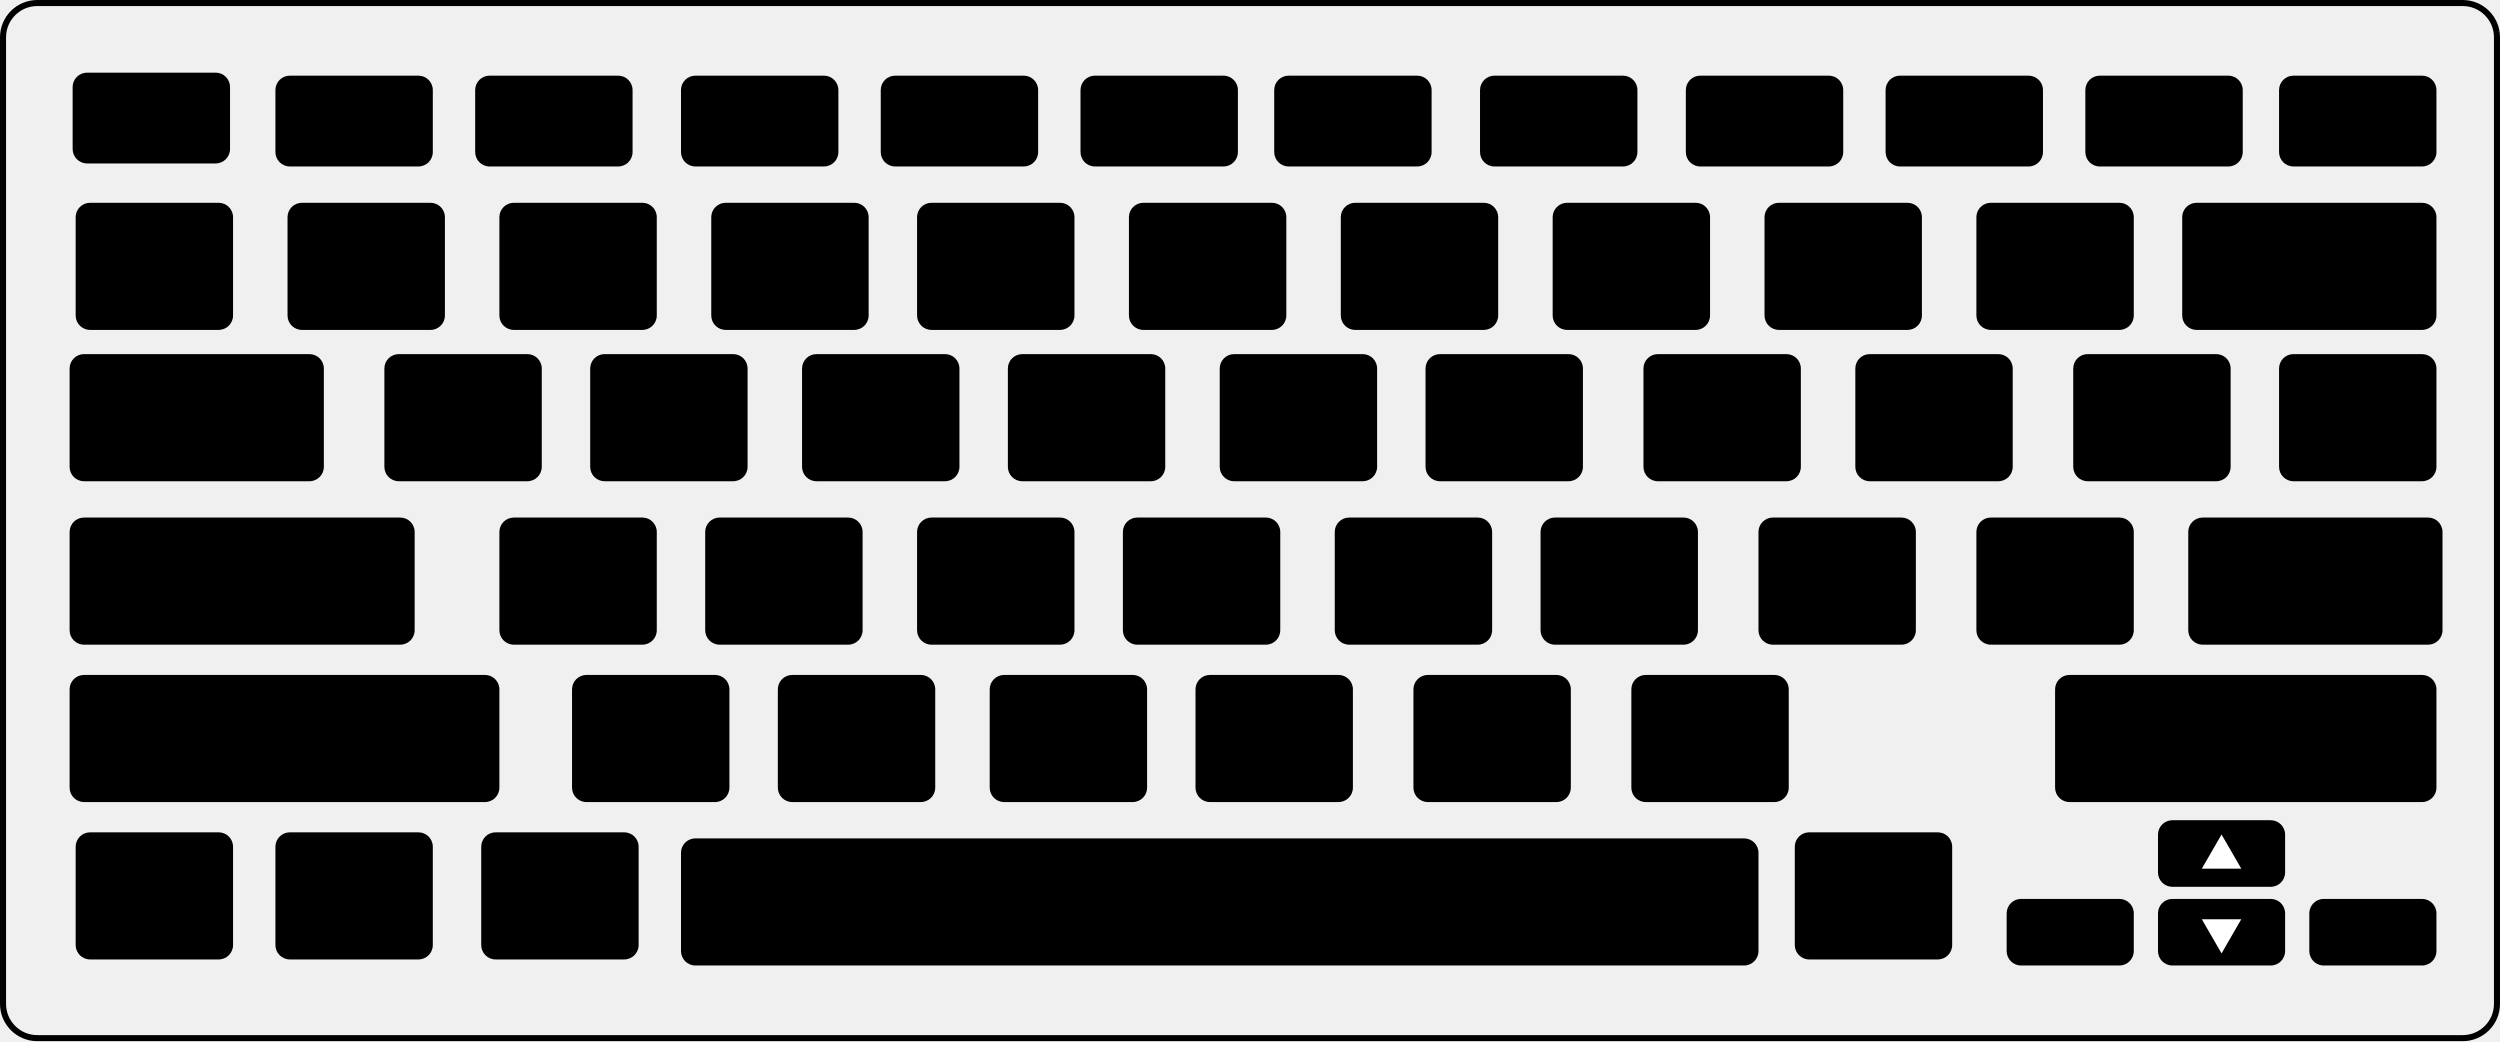
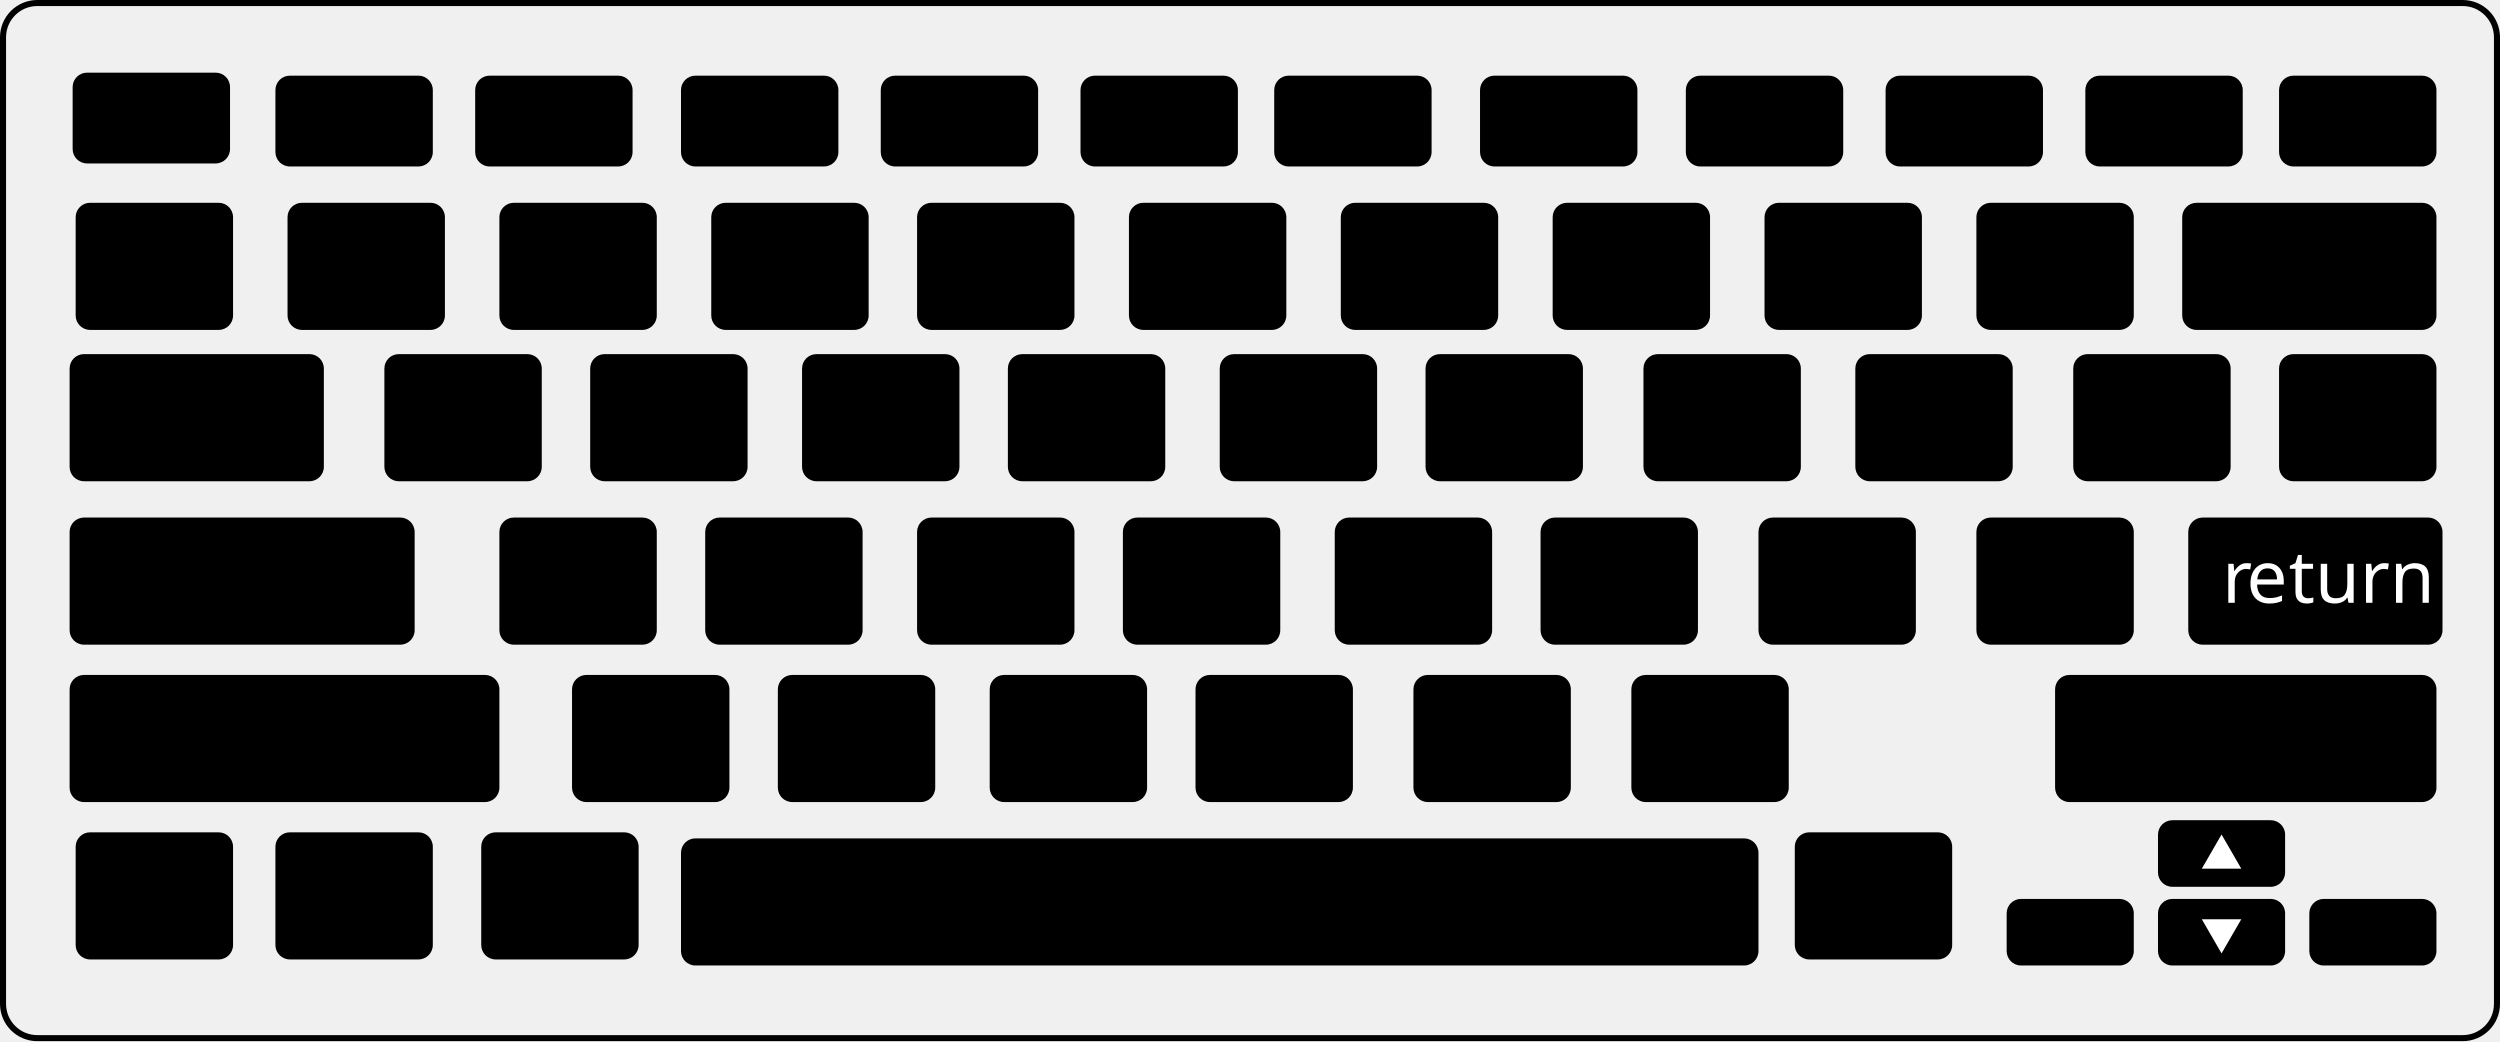
- <svg xmlns="http://www.w3.org/2000/svg" id="master" viewBox="0 0 413 172">
+ <svg xmlns="http://www.w3.org/2000/svg" viewBox="0 0 413 172">
  <defs>
-     <style>.cls-1{fill:none;stroke:#000;stroke-miterlimit:10;}.cls-2{fill:#fff;}</style>
+     <style>.cls-1{fill:none;stroke:#000;stroke-miterlimit:10;}.cls-2,.cls-3{fill:#fff;}.cls-3{font-size:12px;font-family:Raleway-Regular, Raleway;letter-spacing:-0.02em;}.cls-4{letter-spacing:-0.01em;}.cls-5{letter-spacing:0em;}</style>
  </defs>
-   <rect id="keyboardFrame" class="cls-1" x="0.5" y="0.5" width="412" height="171" rx="5.66" />
-   <g id="keys">
-     <rect x="12" y="12" width="26" height="15" rx="2.38" />
-     <rect x="12.5" y="33.5" width="26" height="21" rx="2.38" />
-     <rect x="47.5" y="33.5" width="26" height="21" rx="2.38" />
-     <rect x="63.5" y="58.5" width="26" height="21" rx="2.38" />
-     <rect x="97.5" y="58.5" width="26" height="21" rx="2.38" />
-     <rect x="132.5" y="58.5" width="26" height="21" rx="2.38" />
-     <rect x="166.5" y="58.5" width="26" height="21" rx="2.38" />
-     <rect x="201.5" y="58.5" width="26" height="21" rx="2.38" />
-     <rect x="235.5" y="58.5" width="26" height="21" rx="2.38" />
-     <rect x="271.5" y="58.5" width="26" height="21" rx="2.38" />
-     <rect x="82.5" y="85.5" width="26" height="21" rx="2.38" />
-     <rect x="116.5" y="85.5" width="26" height="21" rx="2.38" />
-     <rect x="151.5" y="85.5" width="26" height="21" rx="2.38" />
-     <rect x="185.5" y="85.5" width="26" height="21" rx="2.38" />
-     <rect x="220.5" y="85.5" width="26" height="21" rx="2.38" />
-     <rect x="254.5" y="85.5" width="26" height="21" rx="2.38" />
-     <rect x="290.5" y="85.5" width="26" height="21" rx="2.38" />
-     <rect x="326.5" y="85.5" width="26" height="21" rx="2.38" />
-     <rect x="94.5" y="111.5" width="26" height="21" rx="2.38" />
-     <rect x="128.5" y="111.5" width="26" height="21" rx="2.38" />
-     <rect x="163.5" y="111.5" width="26" height="21" rx="2.38" />
-     <rect x="12.5" y="137.5" width="26" height="21" rx="2.38" />
-     <rect x="45.5" y="137.5" width="26" height="21" rx="2.38" />
-     <rect x="79.5" y="137.5" width="26" height="21" rx="2.38" />
-     <rect x="296.5" y="137.5" width="26" height="21" rx="2.38" />
-     <rect x="197.5" y="111.5" width="26" height="21" rx="2.38" />
-     <rect x="233.5" y="111.5" width="26" height="21" rx="2.38" />
-     <rect x="269.5" y="111.5" width="26" height="21" rx="2.38" />
-     <rect x="356.5" y="135.5" width="21" height="11" rx="2.38" />
-     <rect x="356.5" y="148.5" width="21" height="11" rx="2.38" />
-     <rect x="381.5" y="148.5" width="21" height="11" rx="2.38" />
-     <rect x="331.5" y="148.5" width="21" height="11" rx="2.38" />
-     <rect x="306.5" y="58.5" width="26" height="21" rx="2.38" />
-     <rect x="342.5" y="58.5" width="26" height="21" rx="2.38" />
-     <rect x="376.5" y="58.5" width="26" height="21" rx="2.38" />
-     <rect x="82.5" y="33.5" width="26" height="21" rx="2.38" />
-     <rect x="117.5" y="33.5" width="26" height="21" rx="2.38" />
-     <rect x="151.5" y="33.5" width="26" height="21" rx="2.38" />
-     <rect x="186.5" y="33.5" width="26" height="21" rx="2.38" />
-     <rect x="221.5" y="33.5" width="26" height="21" rx="2.38" />
-     <rect x="256.5" y="33.5" width="26" height="21" rx="2.38" />
-     <rect x="291.5" y="33.5" width="26" height="21" rx="2.38" />
-     <rect x="326.5" y="33.5" width="26" height="21" rx="2.38" />
-     <rect x="360.5" y="33.5" width="42" height="21" rx="2.38" />
-     <rect x="361.5" y="85.5" width="42" height="21" rx="2.38" />
-     <rect x="11.5" y="58.5" width="42" height="21" rx="2.38" />
-     <rect x="11.5" y="85.5" width="57" height="21" rx="2.38" />
-     <rect x="11.5" y="111.5" width="71" height="21" rx="2.38" />
-     <rect x="112.5" y="138.5" width="178" height="21" rx="2.38" />
-     <rect x="339.5" y="111.5" width="63" height="21" rx="2.38" />
-     <rect x="45.5" y="12.5" width="26" height="15" rx="2.38" />
-     <rect x="78.5" y="12.5" width="26" height="15" rx="2.38" />
-     <rect x="112.5" y="12.5" width="26" height="15" rx="2.38" />
-     <rect x="145.5" y="12.5" width="26" height="15" rx="2.38" />
-     <rect x="178.5" y="12.5" width="26" height="15" rx="2.38" />
-     <rect x="210.5" y="12.5" width="26" height="15" rx="2.38" />
-     <rect x="244.5" y="12.5" width="26" height="15" rx="2.38" />
-     <rect x="278.5" y="12.5" width="26" height="15" rx="2.38" />
-     <rect x="311.5" y="12.5" width="26" height="15" rx="2.38" />
-     <rect x="344.5" y="12.5" width="26" height="15" rx="2.38" />
-     <rect x="376.5" y="12.5" width="26" height="15" rx="2.38" />
+   <g id="Layer_2" data-name="Layer 2">
+     <g id="keyboard">
+       <rect id="keyboardFrame" class="cls-1" x="0.5" y="0.5" width="412" height="171" rx="5.66" />
+       <g id="keys">
+         <rect x="12" y="12" width="26" height="15" rx="2.38" />
+         <rect x="12.5" y="33.5" width="26" height="21" rx="2.38" />
+         <rect x="47.5" y="33.5" width="26" height="21" rx="2.38" />
+         <rect x="63.5" y="58.5" width="26" height="21" rx="2.38" />
+         <rect x="97.5" y="58.5" width="26" height="21" rx="2.38" />
+         <rect x="132.5" y="58.5" width="26" height="21" rx="2.38" />
+         <rect x="166.5" y="58.5" width="26" height="21" rx="2.38" />
+         <rect x="201.5" y="58.5" width="26" height="21" rx="2.38" />
+         <rect x="235.5" y="58.5" width="26" height="21" rx="2.38" />
+         <rect x="271.5" y="58.5" width="26" height="21" rx="2.38" />
+         <rect x="82.5" y="85.5" width="26" height="21" rx="2.38" />
+         <rect x="116.5" y="85.5" width="26" height="21" rx="2.38" />
+         <rect x="151.5" y="85.5" width="26" height="21" rx="2.38" />
+         <rect x="185.5" y="85.5" width="26" height="21" rx="2.38" />
+         <rect x="220.5" y="85.5" width="26" height="21" rx="2.38" />
+         <rect x="254.5" y="85.5" width="26" height="21" rx="2.38" />
+         <rect x="290.5" y="85.5" width="26" height="21" rx="2.38" />
+         <rect x="326.5" y="85.5" width="26" height="21" rx="2.38" />
+         <rect x="94.5" y="111.5" width="26" height="21" rx="2.38" />
+         <rect x="128.5" y="111.5" width="26" height="21" rx="2.38" />
+         <rect x="163.5" y="111.5" width="26" height="21" rx="2.38" />
+         <rect x="12.5" y="137.5" width="26" height="21" rx="2.38" />
+         <rect x="45.5" y="137.5" width="26" height="21" rx="2.38" />
+         <rect x="79.5" y="137.5" width="26" height="21" rx="2.38" />
+         <rect x="296.5" y="137.5" width="26" height="21" rx="2.38" />
+         <rect x="197.5" y="111.5" width="26" height="21" rx="2.38" />
+         <rect x="233.5" y="111.5" width="26" height="21" rx="2.38" />
+         <rect x="269.5" y="111.5" width="26" height="21" rx="2.38" />
+         <rect x="356.5" y="135.5" width="21" height="11" rx="2.38" />
+         <rect x="356.5" y="148.5" width="21" height="11" rx="2.38" />
+         <rect x="381.5" y="148.5" width="21" height="11" rx="2.38" />
+         <rect x="331.5" y="148.5" width="21" height="11" rx="2.38" />
+         <rect x="306.5" y="58.5" width="26" height="21" rx="2.38" />
+         <rect x="342.5" y="58.5" width="26" height="21" rx="2.38" />
+         <rect x="376.5" y="58.5" width="26" height="21" rx="2.38" />
+         <rect x="82.5" y="33.5" width="26" height="21" rx="2.38" />
+         <rect x="117.5" y="33.5" width="26" height="21" rx="2.38" />
+         <rect x="151.5" y="33.5" width="26" height="21" rx="2.38" />
+         <rect x="186.5" y="33.5" width="26" height="21" rx="2.38" />
+         <rect x="221.5" y="33.5" width="26" height="21" rx="2.38" />
+         <rect x="256.5" y="33.5" width="26" height="21" rx="2.38" />
+         <rect x="291.5" y="33.5" width="26" height="21" rx="2.38" />
+         <rect x="326.5" y="33.5" width="26" height="21" rx="2.38" />
+         <rect x="360.5" y="33.5" width="42" height="21" rx="2.38" />
+         <rect x="361.5" y="85.5" width="42" height="21" rx="2.38" />
+         <rect x="11.5" y="58.5" width="42" height="21" rx="2.38" />
+         <rect x="11.5" y="85.5" width="57" height="21" rx="2.38" />
+         <rect x="11.5" y="111.5" width="71" height="21" rx="2.38" />
+         <rect x="112.5" y="138.5" width="178" height="21" rx="2.38" />
+         <rect x="339.5" y="111.5" width="63" height="21" rx="2.38" />
+         <rect x="45.5" y="12.5" width="26" height="15" rx="2.38" />
+         <rect x="78.5" y="12.5" width="26" height="15" rx="2.38" />
+         <rect x="112.5" y="12.5" width="26" height="15" rx="2.38" />
+         <rect x="145.5" y="12.5" width="26" height="15" rx="2.38" />
+         <rect x="178.5" y="12.5" width="26" height="15" rx="2.38" />
+         <rect x="210.5" y="12.5" width="26" height="15" rx="2.38" />
+         <rect x="244.5" y="12.5" width="26" height="15" rx="2.38" />
+         <rect x="278.5" y="12.5" width="26" height="15" rx="2.38" />
+         <rect x="311.5" y="12.5" width="26" height="15" rx="2.38" />
+         <rect x="344.5" y="12.5" width="26" height="15" rx="2.38" />
+         <rect x="376.5" y="12.5" width="26" height="15" rx="2.38" />
+       </g>
+       <polygon id="upKey" class="cls-2" points="367 137.86 368.63 140.68 370.26 143.5 367 143.5 363.74 143.5 365.37 140.68 367 137.86" />
+       <polygon id="downKey" class="cls-2" points="367 157.5 365.37 154.68 363.74 151.86 367 151.86 370.26 151.86 368.63 154.68 367 157.5" />
+       <text class="cls-3" transform="translate(367.1 99.58)">r<tspan class="cls-4" x="4.02" y="0">e</tspan>
+         <tspan class="cls-5" x="11" y="0">turn</tspan>
+       </text>
+     </g>
  </g>
-   <polygon id="upKey" class="cls-2" points="367 137.86 368.63 140.68 370.26 143.5 367 143.5 363.74 143.5 365.37 140.68 367 137.86" />
-   <polygon id="downKey" class="cls-2" points="367 157.5 365.37 154.68 363.74 151.86 367 151.86 370.26 151.86 368.63 154.68 367 157.5" />
</svg>
